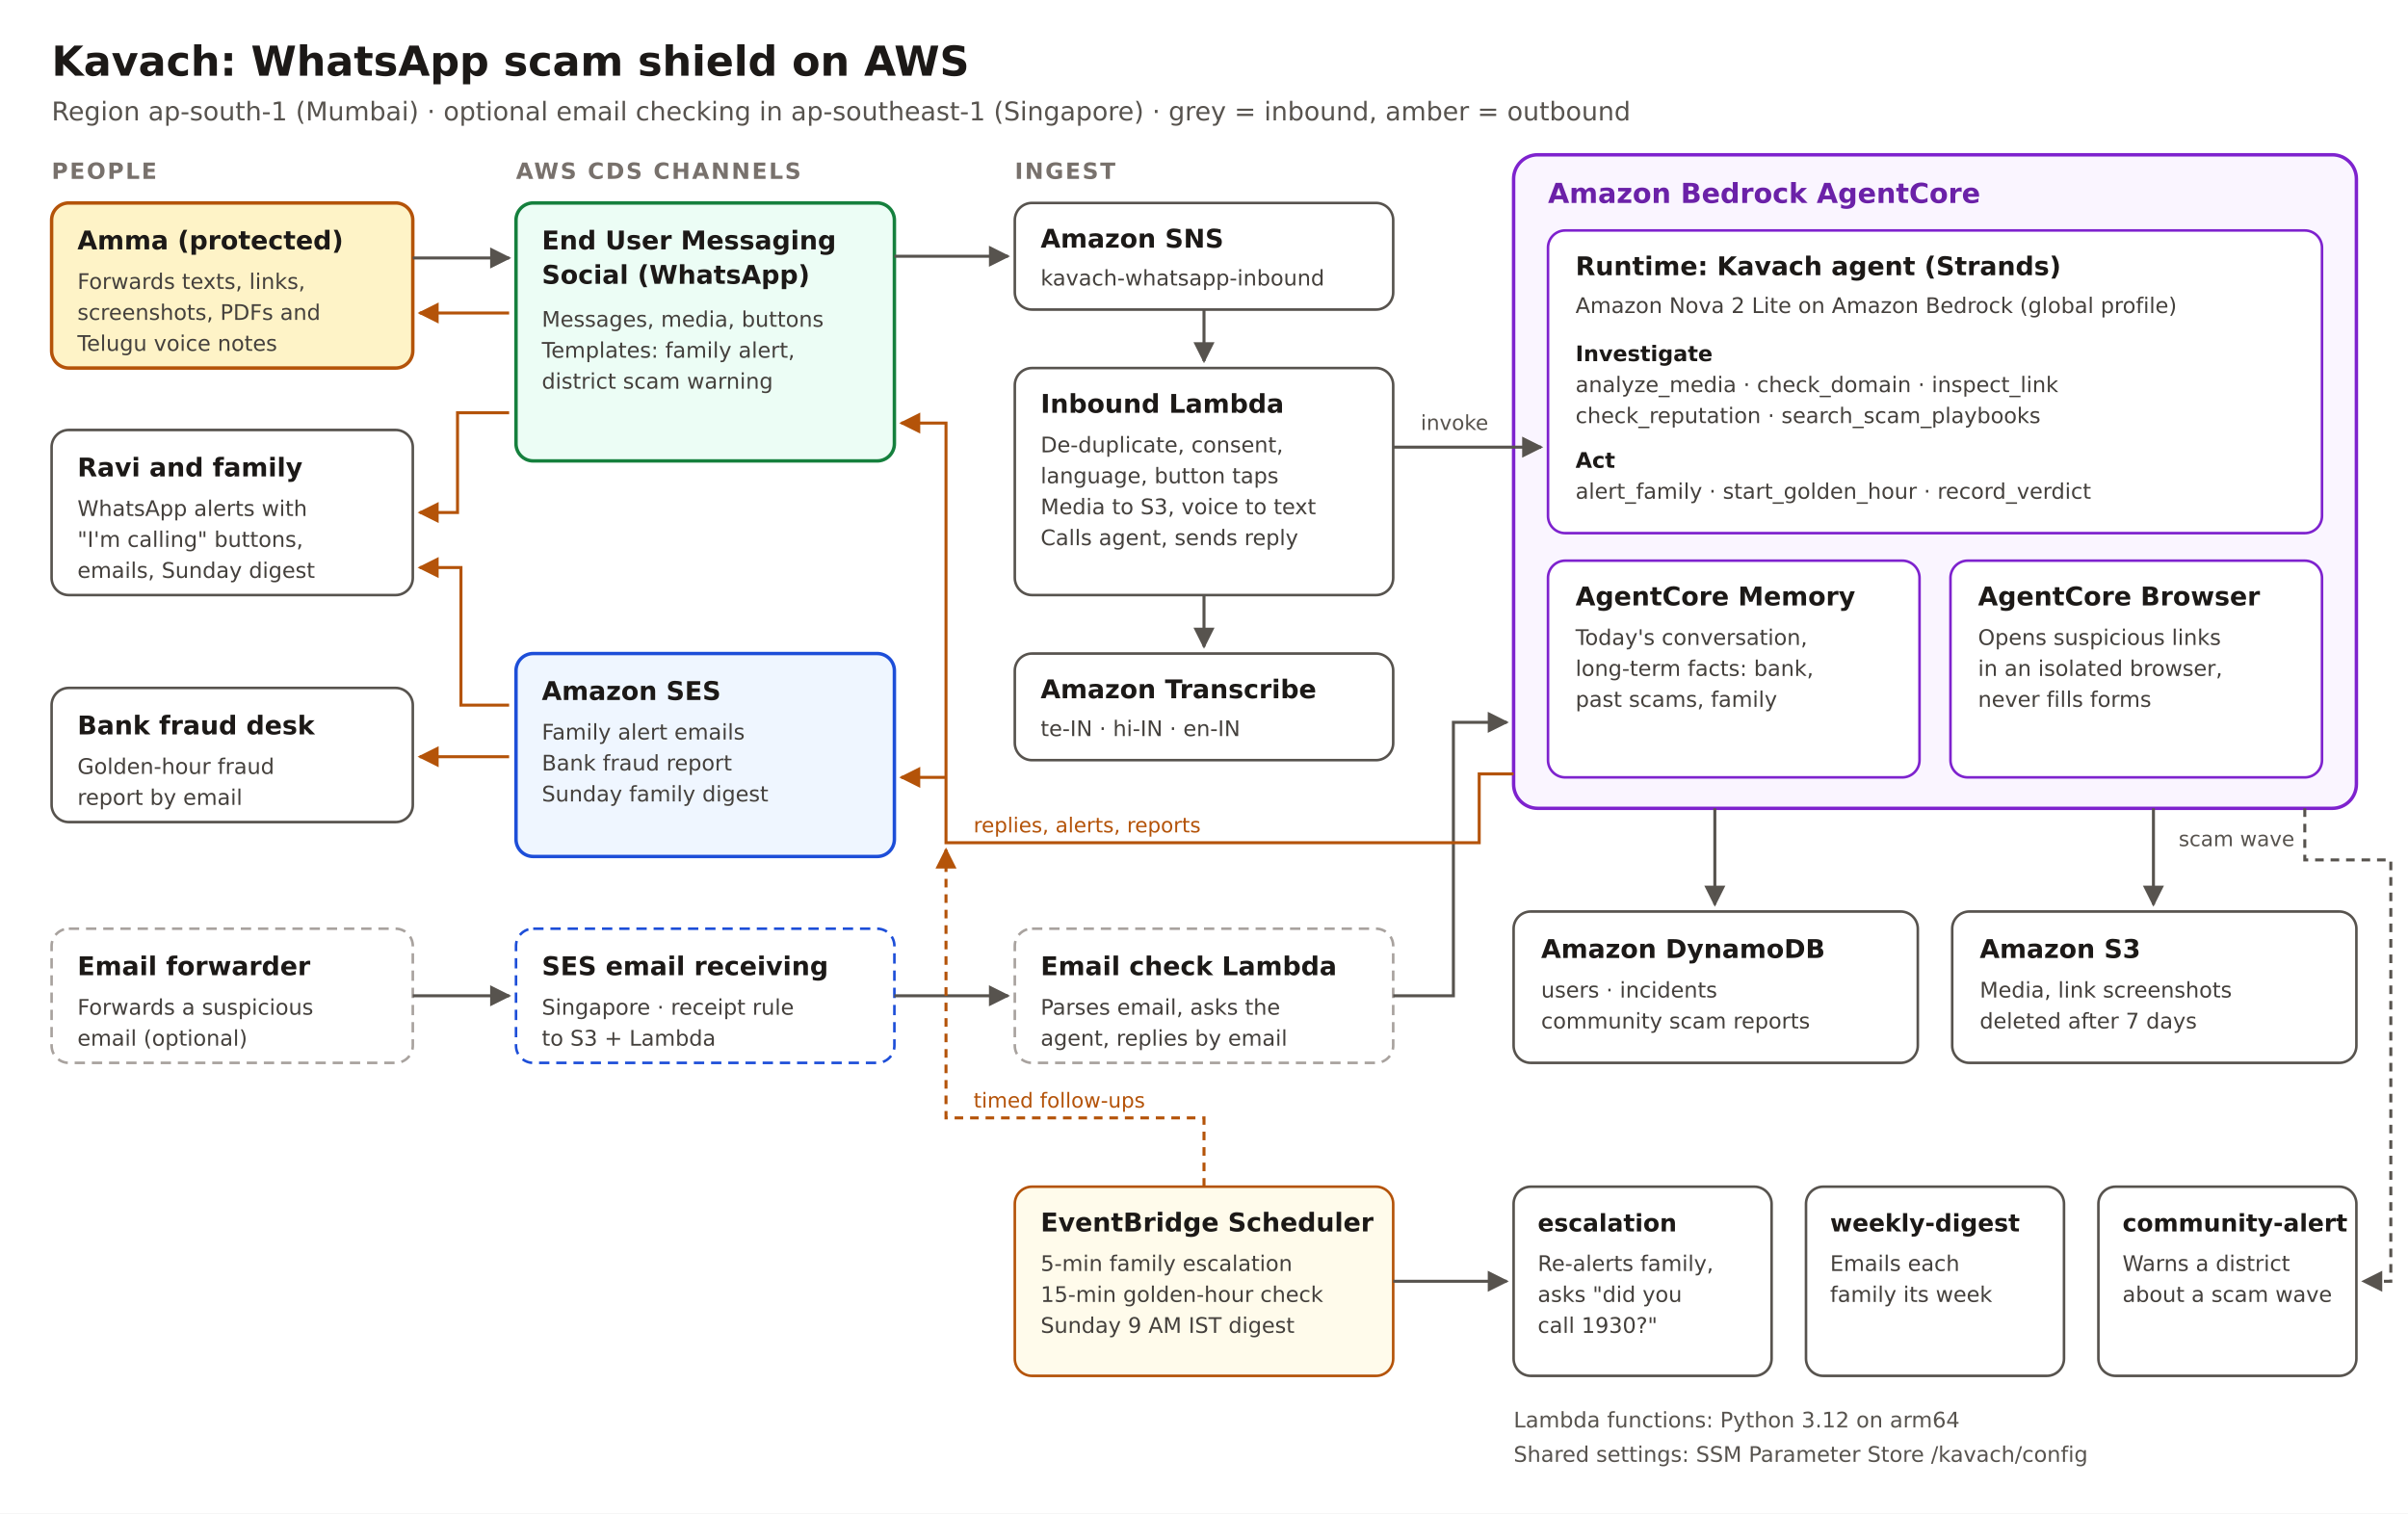
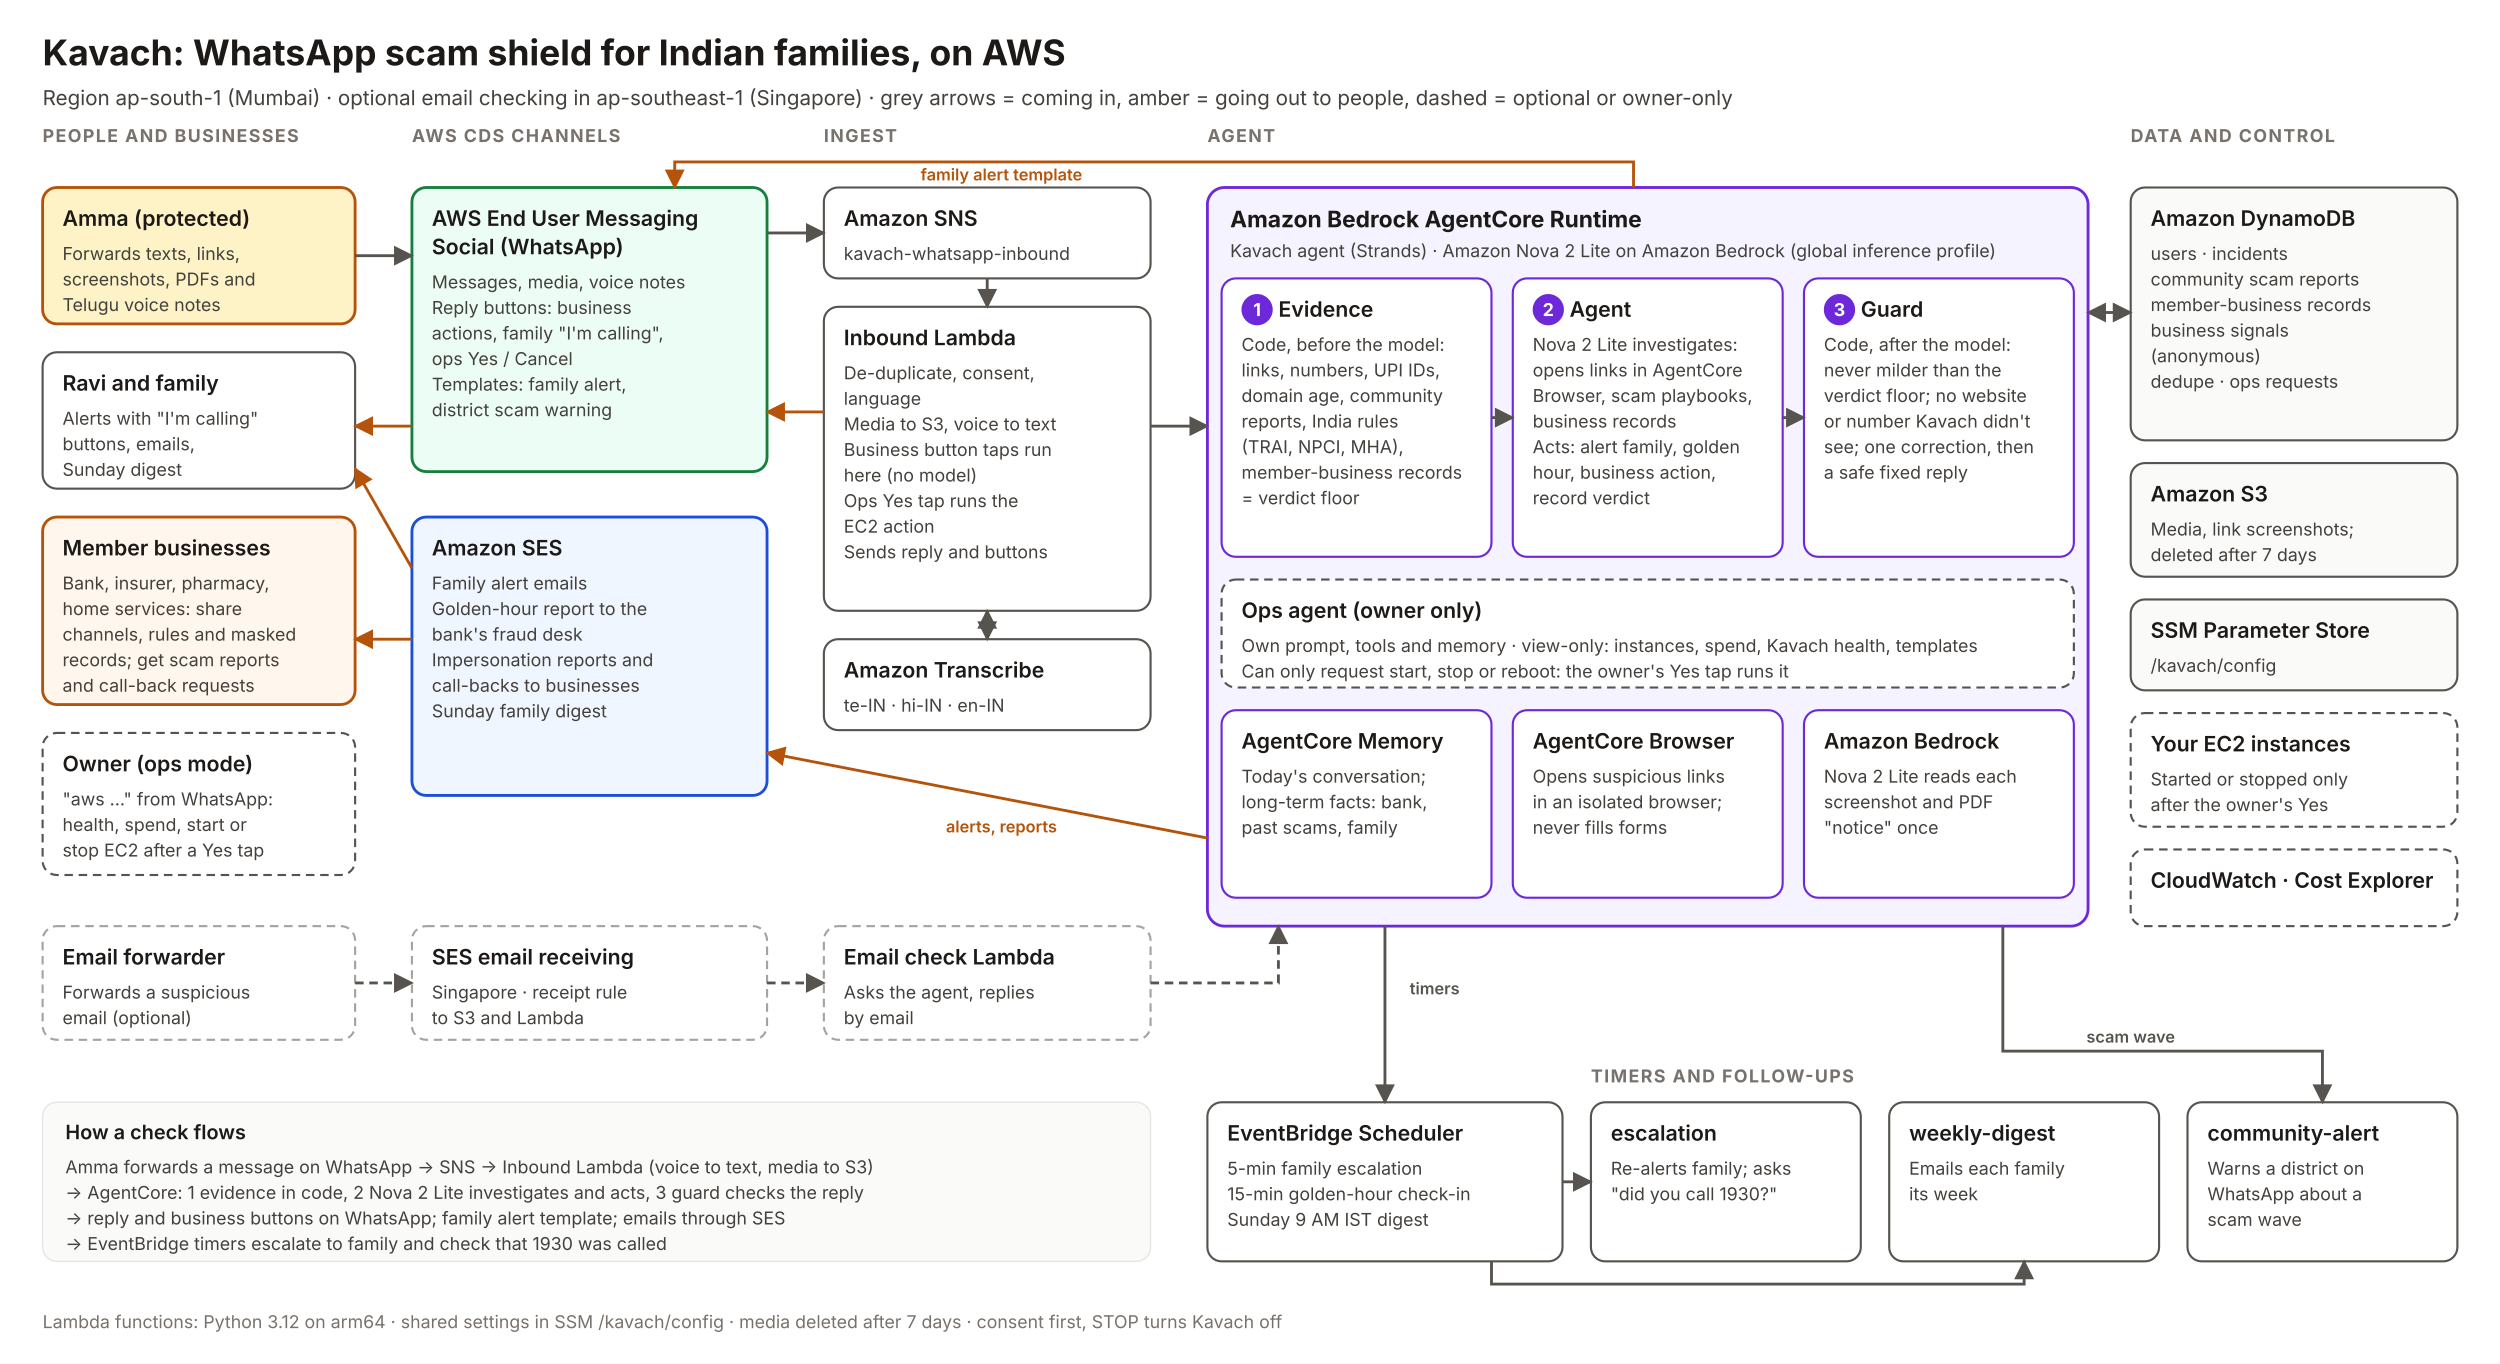
- <svg xmlns="http://www.w3.org/2000/svg" viewBox="0 0 1400 880" width="1400" height="880" font-family="DejaVu Sans, Arial, Helvetica, sans-serif">
+ <svg xmlns="http://www.w3.org/2000/svg" viewBox="0 0 1760 960" width="1760" height="960" font-family="Inter, 'Segoe UI', 'DejaVu Sans', Arial, Helvetica, sans-serif">
  <defs>
    <marker id="arrow" viewBox="0 0 10 10" refX="9" refY="5" markerWidth="7" markerHeight="7" orient="auto-start-reverse">
      <path d="M0 0L10 5L0 10z" fill="#57534e" />
    </marker>
    <marker id="arrow-out" viewBox="0 0 10 10" refX="9" refY="5" markerWidth="7" markerHeight="7" orient="auto-start-reverse">
      <path d="M0 0L10 5L0 10z" fill="#b45309" />
    </marker>
  </defs>
-   <rect width="1400" height="880" fill="#ffffff" />
-   <text x="30" y="44" font-size="24" font-weight="700" fill="#1c1917">Kavach: WhatsApp scam shield on AWS</text>
-   <text x="30" y="70" font-size="15" fill="#57534e">Region ap-south-1 (Mumbai) · optional email checking in ap-southeast-1 (Singapore) · grey = inbound, amber = outbound</text>
-   <text x="30" y="104" font-size="13" font-weight="700" fill="#78716c" letter-spacing="1">PEOPLE</text>
-   <text x="300" y="104" font-size="13" font-weight="700" fill="#78716c" letter-spacing="1">AWS CDS CHANNELS</text>
-   <text x="590" y="104" font-size="13" font-weight="700" fill="#78716c" letter-spacing="1">INGEST</text>
-   <g>
-     <rect x="30" y="118" width="210" height="96" rx="10" fill="#fef3c7" stroke="#b45309" stroke-width="2" />
-     <text x="45" y="145" font-size="15" font-weight="700" fill="#1c1917">Amma (protected)</text>
-     <text x="45" y="168" font-size="12.5" fill="#44403c">Forwards texts, links,</text>
-     <text x="45" y="186" font-size="12.5" fill="#44403c">screenshots, PDFs and</text>
-     <text x="45" y="204" font-size="12.5" fill="#44403c">Telugu voice notes</text>
-   </g>
-   <g>
-     <rect x="30" y="250" width="210" height="96" rx="10" fill="#ffffff" stroke="#57534e" stroke-width="1.5" />
-     <text x="45" y="277" font-size="15" font-weight="700" fill="#1c1917">Ravi and family</text>
-     <text x="45" y="300" font-size="12.5" fill="#44403c">WhatsApp alerts with</text>
-     <text x="45" y="318" font-size="12.5" fill="#44403c">"I'm calling" buttons,</text>
-     <text x="45" y="336" font-size="12.5" fill="#44403c">emails, Sunday digest</text>
-   </g>
-   <g>
-     <rect x="30" y="400" width="210" height="78" rx="10" fill="#ffffff" stroke="#57534e" stroke-width="1.5" />
-     <text x="45" y="427" font-size="15" font-weight="700" fill="#1c1917">Bank fraud desk</text>
-     <text x="45" y="450" font-size="12.5" fill="#44403c">Golden-hour fraud</text>
-     <text x="45" y="468" font-size="12.5" fill="#44403c">report by email</text>
-   </g>
-   <g>
-     <rect x="30" y="540" width="210" height="78" rx="10" fill="#ffffff" stroke="#a8a29e" stroke-width="1.5" stroke-dasharray="6 4" />
-     <text x="45" y="567" font-size="15" font-weight="700" fill="#1c1917">Email forwarder</text>
-     <text x="45" y="590" font-size="12.5" fill="#44403c">Forwards a suspicious</text>
-     <text x="45" y="608" font-size="12.5" fill="#44403c">email (optional)</text>
-   </g>
-   <g>
-     <rect x="300" y="118" width="220" height="150" rx="10" fill="#ecfdf5" stroke="#15803d" stroke-width="2" />
-     <text x="315" y="145" font-size="15" font-weight="700" fill="#1c1917">End User Messaging</text>
-     <text x="315" y="165" font-size="15" font-weight="700" fill="#1c1917">Social (WhatsApp)</text>
-     <text x="315" y="190" font-size="12.5" fill="#44403c">Messages, media, buttons</text>
-     <text x="315" y="208" font-size="12.5" fill="#44403c">Templates: family alert,</text>
-     <text x="315" y="226" font-size="12.5" fill="#44403c">district scam warning</text>
-   </g>
-   <g>
-     <rect x="300" y="380" width="220" height="118" rx="10" fill="#eff6ff" stroke="#1d4ed8" stroke-width="2" />
-     <text x="315" y="407" font-size="15" font-weight="700" fill="#1c1917">Amazon SES</text>
-     <text x="315" y="430" font-size="12.5" fill="#44403c">Family alert emails</text>
-     <text x="315" y="448" font-size="12.5" fill="#44403c">Bank fraud report</text>
-     <text x="315" y="466" font-size="12.5" fill="#44403c">Sunday family digest</text>
-   </g>
-   <g>
-     <rect x="300" y="540" width="220" height="78" rx="10" fill="#ffffff" stroke="#1d4ed8" stroke-width="1.5" stroke-dasharray="6 4" />
-     <text x="315" y="567" font-size="15" font-weight="700" fill="#1c1917">SES email receiving</text>
-     <text x="315" y="590" font-size="12.5" fill="#44403c">Singapore · receipt rule</text>
-     <text x="315" y="608" font-size="12.5" fill="#44403c">to S3 + Lambda</text>
-   </g>
-   <g>
-     <rect x="590" y="118" width="220" height="62" rx="10" fill="#ffffff" stroke="#57534e" stroke-width="1.5" />
-     <text x="605" y="144" font-size="15" font-weight="700" fill="#1c1917">Amazon SNS</text>
-     <text x="605" y="166" font-size="12.5" fill="#44403c">kavach-whatsapp-inbound</text>
-   </g>
-   <g>
-     <rect x="590" y="214" width="220" height="132" rx="10" fill="#ffffff" stroke="#57534e" stroke-width="1.5" />
-     <text x="605" y="240" font-size="15" font-weight="700" fill="#1c1917">Inbound Lambda</text>
-     <text x="605" y="263" font-size="12.5" fill="#44403c">De-duplicate, consent,</text>
-     <text x="605" y="281" font-size="12.5" fill="#44403c">language, button taps</text>
-     <text x="605" y="299" font-size="12.5" fill="#44403c">Media to S3, voice to text</text>
-     <text x="605" y="317" font-size="12.5" fill="#44403c">Calls agent, sends reply</text>
-   </g>
-   <g>
-     <rect x="590" y="380" width="220" height="62" rx="10" fill="#ffffff" stroke="#57534e" stroke-width="1.5" />
-     <text x="605" y="406" font-size="15" font-weight="700" fill="#1c1917">Amazon Transcribe</text>
-     <text x="605" y="428" font-size="12.5" fill="#44403c">te-IN · hi-IN · en-IN</text>
-   </g>
-   <g>
-     <rect x="590" y="540" width="220" height="78" rx="10" fill="#ffffff" stroke="#a8a29e" stroke-width="1.5" stroke-dasharray="6 4" />
-     <text x="605" y="567" font-size="15" font-weight="700" fill="#1c1917">Email check Lambda</text>
-     <text x="605" y="590" font-size="12.5" fill="#44403c">Parses email, asks the</text>
-     <text x="605" y="608" font-size="12.5" fill="#44403c">agent, replies by email</text>
-   </g>
-   <g>
-     <rect x="880" y="90" width="490" height="380" rx="14" fill="#faf5ff" stroke="#7e22ce" stroke-width="2" />
-     <text x="900" y="118" font-size="16" font-weight="700" fill="#6b21a8">Amazon Bedrock AgentCore</text>
-     <rect x="900" y="134" width="450" height="176" rx="10" fill="#ffffff" stroke="#7e22ce" stroke-width="1.5" />
-     <text x="916" y="160" font-size="15" font-weight="700" fill="#1c1917">Runtime: Kavach agent (Strands)</text>
-     <text x="916" y="182" font-size="12.5" fill="#44403c">Amazon Nova 2 Lite on Amazon Bedrock (global profile)</text>
-     <text x="916" y="210" font-size="12.5" font-weight="700" fill="#1c1917">Investigate</text>
-     <text x="916" y="228" font-size="12.5" fill="#44403c">analyze_media · check_domain · inspect_link</text>
-     <text x="916" y="246" font-size="12.5" fill="#44403c">check_reputation · search_scam_playbooks</text>
-     <text x="916" y="272" font-size="12.5" font-weight="700" fill="#1c1917">Act</text>
-     <text x="916" y="290" font-size="12.5" fill="#44403c">alert_family · start_golden_hour · record_verdict</text>
-     <rect x="900" y="326" width="216" height="126" rx="10" fill="#ffffff" stroke="#7e22ce" stroke-width="1.5" />
-     <text x="916" y="352" font-size="15" font-weight="700" fill="#1c1917">AgentCore Memory</text>
-     <text x="916" y="375" font-size="12.5" fill="#44403c">Today's conversation,</text>
-     <text x="916" y="393" font-size="12.5" fill="#44403c">long-term facts: bank,</text>
-     <text x="916" y="411" font-size="12.5" fill="#44403c">past scams, family</text>
-     <rect x="1134" y="326" width="216" height="126" rx="10" fill="#ffffff" stroke="#7e22ce" stroke-width="1.5" />
-     <text x="1150" y="352" font-size="15" font-weight="700" fill="#1c1917">AgentCore Browser</text>
-     <text x="1150" y="375" font-size="12.5" fill="#44403c">Opens suspicious links</text>
-     <text x="1150" y="393" font-size="12.5" fill="#44403c">in an isolated browser,</text>
-     <text x="1150" y="411" font-size="12.5" fill="#44403c">never fills forms</text>
-   </g>
-   <g>
-     <rect x="880" y="530" width="235" height="88" rx="10" fill="#ffffff" stroke="#57534e" stroke-width="1.5" />
-     <text x="896" y="557" font-size="15" font-weight="700" fill="#1c1917">Amazon DynamoDB</text>
-     <text x="896" y="580" font-size="12.5" fill="#44403c">users · incidents</text>
-     <text x="896" y="598" font-size="12.5" fill="#44403c">community scam reports</text>
-   </g>
-   <g>
-     <rect x="1135" y="530" width="235" height="88" rx="10" fill="#ffffff" stroke="#57534e" stroke-width="1.5" />
-     <text x="1151" y="557" font-size="15" font-weight="700" fill="#1c1917">Amazon S3</text>
-     <text x="1151" y="580" font-size="12.5" fill="#44403c">Media, link screenshots</text>
-     <text x="1151" y="598" font-size="12.5" fill="#44403c">deleted after 7 days</text>
-   </g>
-   <g>
-     <rect x="590" y="690" width="220" height="110" rx="10" fill="#fffbeb" stroke="#b45309" stroke-width="1.5" />
-     <text x="605" y="716" font-size="15" font-weight="700" fill="#1c1917">EventBridge Scheduler</text>
-     <text x="605" y="739" font-size="12.5" fill="#44403c">5-min family escalation</text>
-     <text x="605" y="757" font-size="12.5" fill="#44403c">15-min golden-hour check</text>
-     <text x="605" y="775" font-size="12.5" fill="#44403c">Sunday 9 AM IST digest</text>
-   </g>
-   <g>
-     <rect x="880" y="690" width="150" height="110" rx="10" fill="#ffffff" stroke="#57534e" stroke-width="1.5" />
-     <text x="894" y="716" font-size="14" font-weight="700" fill="#1c1917">escalation</text>
-     <text x="894" y="739" font-size="12.5" fill="#44403c">Re-alerts family,</text>
-     <text x="894" y="757" font-size="12.5" fill="#44403c">asks "did you</text>
-     <text x="894" y="775" font-size="12.5" fill="#44403c">call 1930?"</text>
-   </g>
-   <g>
-     <rect x="1050" y="690" width="150" height="110" rx="10" fill="#ffffff" stroke="#57534e" stroke-width="1.5" />
-     <text x="1064" y="716" font-size="14" font-weight="700" fill="#1c1917">weekly-digest</text>
-     <text x="1064" y="739" font-size="12.5" fill="#44403c">Emails each</text>
-     <text x="1064" y="757" font-size="12.5" fill="#44403c">family its week</text>
-   </g>
-   <g>
-     <rect x="1220" y="690" width="150" height="110" rx="10" fill="#ffffff" stroke="#57534e" stroke-width="1.5" />
-     <text x="1234" y="716" font-size="14" font-weight="700" fill="#1c1917">community-alert</text>
-     <text x="1234" y="739" font-size="12.5" fill="#44403c">Warns a district</text>
-     <text x="1234" y="757" font-size="12.5" fill="#44403c">about a scam wave</text>
-   </g>
-   <text x="880" y="830" font-size="12.5" fill="#57534e">Lambda functions: Python 3.12 on arm64</text>
-   <text x="880" y="850" font-size="12.5" fill="#57534e">Shared settings: SSM Parameter Store /kavach/config</text>
-   <g fill="none" stroke="#57534e" stroke-width="1.75">
-     <path d="M240 150 H296" marker-end="url(#arrow)" />
-     <path d="M520 149 H586" marker-end="url(#arrow)" />
-     <path d="M700 180 V210" marker-end="url(#arrow)" />
-     <path d="M700 346 V376" marker-end="url(#arrow)" />
-     <path d="M810 260 H896" marker-end="url(#arrow)" />
-     <path d="M240 579 H296" marker-end="url(#arrow)" />
-     <path d="M520 579 H586" marker-end="url(#arrow)" />
-     <path d="M810 579 H845 V420 H876" marker-end="url(#arrow)" />
-     <path d="M997 470 V526" marker-end="url(#arrow)" />
-     <path d="M1252 470 V526" marker-end="url(#arrow)" />
-     <path d="M810 745 H876" marker-end="url(#arrow)" />
-     <path d="M1340 470 V500 H1390 V745 H1374" stroke-dasharray="5 4" marker-end="url(#arrow)" />
-   </g>
-   <text x="826" y="250" font-size="12" fill="#57534e">invoke</text>
-   <text x="1334" y="492" font-size="12" fill="#57534e" text-anchor="end">scam wave</text>
-   <g fill="none" stroke="#b45309" stroke-width="1.75">
-     <path d="M880 450 H860 V490 H550 V246 H524" marker-end="url(#arrow-out)" />
-     <path d="M550 452 H524" marker-end="url(#arrow-out)" />
-     <path d="M296 182 H270 V182 H244" marker-end="url(#arrow-out)" />
-     <path d="M296 240 H266 V298 H244" marker-end="url(#arrow-out)" />
-     <path d="M296 440 H244" marker-end="url(#arrow-out)" />
-     <path d="M296 410 H268 V330 H244" marker-end="url(#arrow-out)" />
-     <path d="M700 690 V650 H550 V494" marker-end="url(#arrow-out)" stroke-dasharray="5 4" />
-   </g>
-   <text x="566" y="484" font-size="12" fill="#b45309">replies, alerts, reports</text>
-   <text x="566" y="644" font-size="12" fill="#b45309">timed follow-ups</text>
+   <rect width="1760" height="960" fill="#ffffff" />
+   <text x="30" y="46" font-size="25" font-weight="700" fill="#1c1917" text-anchor="start">Kavach: WhatsApp scam shield for Indian families, on AWS</text>
+   <text x="30" y="74" font-size="14.5" font-weight="400" fill="#44403c" text-anchor="start">Region ap-south-1 (Mumbai) · optional email checking in ap-southeast-1 (Singapore) · grey arrows = coming in, amber = going out to people, dashed = optional or owner-only</text>
+   <text x="30" y="100" font-size="12.5" font-weight="700" fill="#78716c" text-anchor="start" letter-spacing="1">PEOPLE AND BUSINESSES</text>
+   <text x="290" y="100" font-size="12.5" font-weight="700" fill="#78716c" text-anchor="start" letter-spacing="1">AWS CDS CHANNELS</text>
+   <text x="580" y="100" font-size="12.5" font-weight="700" fill="#78716c" text-anchor="start" letter-spacing="1">INGEST</text>
+   <text x="850" y="100" font-size="12.5" font-weight="700" fill="#78716c" text-anchor="start" letter-spacing="1">AGENT</text>
+   <text x="1500" y="100" font-size="12.5" font-weight="700" fill="#78716c" text-anchor="start" letter-spacing="1">DATA AND CONTROL</text>
+   <rect x="30" y="132" width="220" height="96" rx="10" fill="#fef3c7" stroke="#b45309" stroke-width="2" />
+   <text x="44" y="159" font-size="15" font-weight="600" fill="#1c1917" text-anchor="start">Amma (protected)</text>
+   <text x="44" y="183" font-size="12.5" font-weight="400" fill="#44403c" text-anchor="start">Forwards texts, links,</text>
+   <text x="44" y="201.0" font-size="12.5" font-weight="400" fill="#44403c" text-anchor="start">screenshots, PDFs and</text>
+   <text x="44" y="219.0" font-size="12.5" font-weight="400" fill="#44403c" text-anchor="start">Telugu voice notes</text>
+   <rect x="30" y="248" width="220" height="96" rx="10" fill="#ffffff" stroke="#57534e" stroke-width="1.5" />
+   <text x="44" y="275" font-size="15" font-weight="600" fill="#1c1917" text-anchor="start">Ravi and family</text>
+   <text x="44" y="299" font-size="12.5" font-weight="400" fill="#44403c" text-anchor="start">Alerts with "I'm calling"</text>
+   <text x="44" y="317.0" font-size="12.5" font-weight="400" fill="#44403c" text-anchor="start">buttons, emails,</text>
+   <text x="44" y="335.0" font-size="12.5" font-weight="400" fill="#44403c" text-anchor="start">Sunday digest</text>
+   <rect x="30" y="364" width="220" height="132" rx="10" fill="#fff7ed" stroke="#b45309" stroke-width="2" />
+   <text x="44" y="391" font-size="15" font-weight="600" fill="#1c1917" text-anchor="start">Member businesses</text>
+   <text x="44" y="415" font-size="12.5" font-weight="400" fill="#44403c" text-anchor="start">Bank, insurer, pharmacy,</text>
+   <text x="44" y="433.0" font-size="12.5" font-weight="400" fill="#44403c" text-anchor="start">home services: share</text>
+   <text x="44" y="451.0" font-size="12.5" font-weight="400" fill="#44403c" text-anchor="start">channels, rules and masked</text>
+   <text x="44" y="469.0" font-size="12.5" font-weight="400" fill="#44403c" text-anchor="start">records; get scam reports</text>
+   <text x="44" y="487.0" font-size="12.5" font-weight="400" fill="#44403c" text-anchor="start">and call-back requests</text>
+   <rect x="30" y="516" width="220" height="100" rx="10" fill="#ffffff" stroke="#57534e" stroke-width="1.5" stroke-dasharray="6 4" />
+   <text x="44" y="543" font-size="15" font-weight="600" fill="#1c1917" text-anchor="start">Owner (ops mode)</text>
+   <text x="44" y="567" font-size="12.5" font-weight="400" fill="#44403c" text-anchor="start">"aws ..." from WhatsApp:</text>
+   <text x="44" y="585.0" font-size="12.5" font-weight="400" fill="#44403c" text-anchor="start">health, spend, start or</text>
+   <text x="44" y="603.0" font-size="12.5" font-weight="400" fill="#44403c" text-anchor="start">stop EC2 after a Yes tap</text>
+   <rect x="30" y="652" width="220" height="80" rx="10" fill="#ffffff" stroke="#a8a29e" stroke-width="1.5" stroke-dasharray="6 4" />
+   <text x="44" y="679" font-size="15" font-weight="600" fill="#1c1917" text-anchor="start">Email forwarder</text>
+   <text x="44" y="703" font-size="12.5" font-weight="400" fill="#44403c" text-anchor="start">Forwards a suspicious</text>
+   <text x="44" y="721.0" font-size="12.5" font-weight="400" fill="#44403c" text-anchor="start">email (optional)</text>
+   <rect x="290" y="132" width="250" height="200" rx="10" fill="#ecfdf5" stroke="#15803d" stroke-width="2" />
+   <text x="304" y="159" font-size="15" font-weight="600" fill="#1c1917" text-anchor="start">AWS End User Messaging</text>
+   <text x="304" y="179" font-size="15" font-weight="600" fill="#1c1917" text-anchor="start">Social (WhatsApp)</text>
+   <text x="304" y="203" font-size="12.5" font-weight="400" fill="#44403c" text-anchor="start">Messages, media, voice notes</text>
+   <text x="304" y="221.0" font-size="12.5" font-weight="400" fill="#44403c" text-anchor="start">Reply buttons: business</text>
+   <text x="304" y="239.0" font-size="12.5" font-weight="400" fill="#44403c" text-anchor="start">actions, family "I'm calling",</text>
+   <text x="304" y="257.0" font-size="12.5" font-weight="400" fill="#44403c" text-anchor="start">ops Yes / Cancel</text>
+   <text x="304" y="275.0" font-size="12.5" font-weight="400" fill="#44403c" text-anchor="start">Templates: family alert,</text>
+   <text x="304" y="293.0" font-size="12.5" font-weight="400" fill="#44403c" text-anchor="start">district scam warning</text>
+   <rect x="290" y="364" width="250" height="196" rx="10" fill="#eff6ff" stroke="#1d4ed8" stroke-width="2" />
+   <text x="304" y="391" font-size="15" font-weight="600" fill="#1c1917" text-anchor="start">Amazon SES</text>
+   <text x="304" y="415" font-size="12.5" font-weight="400" fill="#44403c" text-anchor="start">Family alert emails</text>
+   <text x="304" y="433.0" font-size="12.5" font-weight="400" fill="#44403c" text-anchor="start">Golden-hour report to the</text>
+   <text x="304" y="451.0" font-size="12.5" font-weight="400" fill="#44403c" text-anchor="start">bank's fraud desk</text>
+   <text x="304" y="469.0" font-size="12.5" font-weight="400" fill="#44403c" text-anchor="start">Impersonation reports and</text>
+   <text x="304" y="487.0" font-size="12.5" font-weight="400" fill="#44403c" text-anchor="start">call-backs to businesses</text>
+   <text x="304" y="505.0" font-size="12.5" font-weight="400" fill="#44403c" text-anchor="start">Sunday family digest</text>
+   <rect x="290" y="652" width="250" height="80" rx="10" fill="#ffffff" stroke="#a8a29e" stroke-width="1.5" stroke-dasharray="6 4" />
+   <text x="304" y="679" font-size="15" font-weight="600" fill="#1c1917" text-anchor="start">SES email receiving</text>
+   <text x="304" y="703" font-size="12.5" font-weight="400" fill="#44403c" text-anchor="start">Singapore · receipt rule</text>
+   <text x="304" y="721.0" font-size="12.5" font-weight="400" fill="#44403c" text-anchor="start">to S3 and Lambda</text>
+   <rect x="580" y="132" width="230" height="64" rx="10" fill="#ffffff" stroke="#57534e" stroke-width="1.5" />
+   <text x="594" y="159" font-size="15" font-weight="600" fill="#1c1917" text-anchor="start">Amazon SNS</text>
+   <text x="594" y="183" font-size="12.5" font-weight="400" fill="#44403c" text-anchor="start">kavach-whatsapp-inbound</text>
+   <rect x="580" y="216" width="230" height="214" rx="10" fill="#ffffff" stroke="#57534e" stroke-width="1.5" />
+   <text x="594" y="243" font-size="15" font-weight="600" fill="#1c1917" text-anchor="start">Inbound Lambda</text>
+   <text x="594" y="267" font-size="12.5" font-weight="400" fill="#44403c" text-anchor="start">De-duplicate, consent,</text>
+   <text x="594" y="285.0" font-size="12.5" font-weight="400" fill="#44403c" text-anchor="start">language</text>
+   <text x="594" y="303.0" font-size="12.5" font-weight="400" fill="#44403c" text-anchor="start">Media to S3, voice to text</text>
+   <text x="594" y="321.0" font-size="12.5" font-weight="400" fill="#44403c" text-anchor="start">Business button taps run</text>
+   <text x="594" y="339.0" font-size="12.5" font-weight="400" fill="#44403c" text-anchor="start">here (no model)</text>
+   <text x="594" y="357.0" font-size="12.5" font-weight="400" fill="#44403c" text-anchor="start">Ops Yes tap runs the</text>
+   <text x="594" y="375.0" font-size="12.5" font-weight="400" fill="#44403c" text-anchor="start">EC2 action</text>
+   <text x="594" y="393.0" font-size="12.5" font-weight="400" fill="#44403c" text-anchor="start">Sends reply and buttons</text>
+   <rect x="580" y="450" width="230" height="64" rx="10" fill="#ffffff" stroke="#57534e" stroke-width="1.5" />
+   <text x="594" y="477" font-size="15" font-weight="600" fill="#1c1917" text-anchor="start">Amazon Transcribe</text>
+   <text x="594" y="501" font-size="12.5" font-weight="400" fill="#44403c" text-anchor="start">te-IN · hi-IN · en-IN</text>
+   <rect x="580" y="652" width="230" height="80" rx="10" fill="#ffffff" stroke="#a8a29e" stroke-width="1.5" stroke-dasharray="6 4" />
+   <text x="594" y="679" font-size="15" font-weight="600" fill="#1c1917" text-anchor="start">Email check Lambda</text>
+   <text x="594" y="703" font-size="12.5" font-weight="400" fill="#44403c" text-anchor="start">Asks the agent, replies</text>
+   <text x="594" y="721.0" font-size="12.5" font-weight="400" fill="#44403c" text-anchor="start">by email</text>
+   <rect x="850" y="132" width="620" height="520" rx="12" fill="#f5f3ff" stroke="#6d28d9" stroke-width="2" />
+   <text x="866" y="160" font-size="16" font-weight="700" fill="#1c1917" text-anchor="start">Amazon Bedrock AgentCore Runtime</text>
+   <text x="866" y="181" font-size="12.5" font-weight="400" fill="#44403c" text-anchor="start">Kavach agent (Strands) · Amazon Nova 2 Lite on Amazon Bedrock (global inference profile)</text>
+   <rect x="860" y="196" width="190" height="196" rx="10" fill="#ffffff" stroke="#6d28d9" stroke-width="1.5" />
+   <circle cx="885" cy="218" r="11" fill="#6d28d9" />
+   <text x="885" y="222.5" font-size="12.5" font-weight="700" fill="#ffffff" text-anchor="middle">1</text>
+   <text x="900" y="223" font-size="15" font-weight="600" fill="#1c1917" text-anchor="start">Evidence</text>
+   <text x="874" y="247" font-size="12.5" font-weight="400" fill="#44403c" text-anchor="start">Code, before the model:</text>
+   <text x="874" y="265.0" font-size="12.5" font-weight="400" fill="#44403c" text-anchor="start">links, numbers, UPI IDs,</text>
+   <text x="874" y="283.0" font-size="12.5" font-weight="400" fill="#44403c" text-anchor="start">domain age, community</text>
+   <text x="874" y="301.0" font-size="12.5" font-weight="400" fill="#44403c" text-anchor="start">reports, India rules</text>
+   <text x="874" y="319.0" font-size="12.5" font-weight="400" fill="#44403c" text-anchor="start">(TRAI, NPCI, MHA),</text>
+   <text x="874" y="337.0" font-size="12.5" font-weight="400" fill="#44403c" text-anchor="start">member-business records</text>
+   <text x="874" y="355.0" font-size="12.5" font-weight="400" fill="#44403c" text-anchor="start">= verdict floor</text>
+   <rect x="1065" y="196" width="190" height="196" rx="10" fill="#ffffff" stroke="#6d28d9" stroke-width="1.5" />
+   <circle cx="1090" cy="218" r="11" fill="#6d28d9" />
+   <text x="1090" y="222.5" font-size="12.5" font-weight="700" fill="#ffffff" text-anchor="middle">2</text>
+   <text x="1105" y="223" font-size="15" font-weight="600" fill="#1c1917" text-anchor="start">Agent</text>
+   <text x="1079" y="247" font-size="12.5" font-weight="400" fill="#44403c" text-anchor="start">Nova 2 Lite investigates:</text>
+   <text x="1079" y="265.0" font-size="12.5" font-weight="400" fill="#44403c" text-anchor="start">opens links in AgentCore</text>
+   <text x="1079" y="283.0" font-size="12.5" font-weight="400" fill="#44403c" text-anchor="start">Browser, scam playbooks,</text>
+   <text x="1079" y="301.0" font-size="12.5" font-weight="400" fill="#44403c" text-anchor="start">business records</text>
+   <text x="1079" y="319.0" font-size="12.5" font-weight="400" fill="#44403c" text-anchor="start">Acts: alert family, golden</text>
+   <text x="1079" y="337.0" font-size="12.5" font-weight="400" fill="#44403c" text-anchor="start">hour, business action,</text>
+   <text x="1079" y="355.0" font-size="12.5" font-weight="400" fill="#44403c" text-anchor="start">record verdict</text>
+   <rect x="1270" y="196" width="190" height="196" rx="10" fill="#ffffff" stroke="#6d28d9" stroke-width="1.5" />
+   <circle cx="1295" cy="218" r="11" fill="#6d28d9" />
+   <text x="1295" y="222.5" font-size="12.5" font-weight="700" fill="#ffffff" text-anchor="middle">3</text>
+   <text x="1310" y="223" font-size="15" font-weight="600" fill="#1c1917" text-anchor="start">Guard</text>
+   <text x="1284" y="247" font-size="12.5" font-weight="400" fill="#44403c" text-anchor="start">Code, after the model:</text>
+   <text x="1284" y="265.0" font-size="12.5" font-weight="400" fill="#44403c" text-anchor="start">never milder than the</text>
+   <text x="1284" y="283.0" font-size="12.5" font-weight="400" fill="#44403c" text-anchor="start">verdict floor; no website</text>
+   <text x="1284" y="301.0" font-size="12.5" font-weight="400" fill="#44403c" text-anchor="start">or number Kavach didn't</text>
+   <text x="1284" y="319.0" font-size="12.5" font-weight="400" fill="#44403c" text-anchor="start">see; one correction, then</text>
+   <text x="1284" y="337.0" font-size="12.5" font-weight="400" fill="#44403c" text-anchor="start">a safe fixed reply</text>
+   <path d="M1050 294 L1065 294" fill="none" stroke="#57534e" stroke-width="2" marker-end="url(#arrow)" />
+   <path d="M1255 294 L1270 294" fill="none" stroke="#57534e" stroke-width="2" marker-end="url(#arrow)" />
+   <rect x="860" y="408" width="600" height="76" rx="10" fill="#ffffff" stroke="#57534e" stroke-width="1.5" stroke-dasharray="6 4" />
+   <text x="874" y="435" font-size="15" font-weight="600" fill="#1c1917" text-anchor="start">Ops agent (owner only)</text>
+   <text x="874" y="459" font-size="12.5" font-weight="400" fill="#44403c" text-anchor="start">Own prompt, tools and memory · view-only: instances, spend, Kavach health, templates</text>
+   <text x="874" y="477.0" font-size="12.5" font-weight="400" fill="#44403c" text-anchor="start">Can only request start, stop or reboot: the owner's Yes tap runs it</text>
+   <rect x="860" y="500" width="190" height="132" rx="10" fill="#ffffff" stroke="#6d28d9" stroke-width="1.5" />
+   <text x="874" y="527" font-size="15" font-weight="600" fill="#1c1917" text-anchor="start">AgentCore Memory</text>
+   <text x="874" y="551" font-size="12.5" font-weight="400" fill="#44403c" text-anchor="start">Today's conversation;</text>
+   <text x="874" y="569.0" font-size="12.5" font-weight="400" fill="#44403c" text-anchor="start">long-term facts: bank,</text>
+   <text x="874" y="587.0" font-size="12.5" font-weight="400" fill="#44403c" text-anchor="start">past scams, family</text>
+   <rect x="1065" y="500" width="190" height="132" rx="10" fill="#ffffff" stroke="#6d28d9" stroke-width="1.5" />
+   <text x="1079" y="527" font-size="15" font-weight="600" fill="#1c1917" text-anchor="start">AgentCore Browser</text>
+   <text x="1079" y="551" font-size="12.5" font-weight="400" fill="#44403c" text-anchor="start">Opens suspicious links</text>
+   <text x="1079" y="569.0" font-size="12.5" font-weight="400" fill="#44403c" text-anchor="start">in an isolated browser;</text>
+   <text x="1079" y="587.0" font-size="12.5" font-weight="400" fill="#44403c" text-anchor="start">never fills forms</text>
+   <rect x="1270" y="500" width="190" height="132" rx="10" fill="#ffffff" stroke="#6d28d9" stroke-width="1.5" />
+   <text x="1284" y="527" font-size="15" font-weight="600" fill="#1c1917" text-anchor="start">Amazon Bedrock</text>
+   <text x="1284" y="551" font-size="12.5" font-weight="400" fill="#44403c" text-anchor="start">Nova 2 Lite reads each</text>
+   <text x="1284" y="569.0" font-size="12.5" font-weight="400" fill="#44403c" text-anchor="start">screenshot and PDF</text>
+   <text x="1284" y="587.0" font-size="12.5" font-weight="400" fill="#44403c" text-anchor="start">"notice" once</text>
+   <rect x="1500" y="132" width="230" height="178" rx="10" fill="#fafaf9" stroke="#57534e" stroke-width="1.5" />
+   <text x="1514" y="159" font-size="15" font-weight="600" fill="#1c1917" text-anchor="start">Amazon DynamoDB</text>
+   <text x="1514" y="183" font-size="12.5" font-weight="400" fill="#44403c" text-anchor="start">users · incidents</text>
+   <text x="1514" y="201.0" font-size="12.5" font-weight="400" fill="#44403c" text-anchor="start">community scam reports</text>
+   <text x="1514" y="219.0" font-size="12.5" font-weight="400" fill="#44403c" text-anchor="start">member-business records</text>
+   <text x="1514" y="237.0" font-size="12.5" font-weight="400" fill="#44403c" text-anchor="start">business signals</text>
+   <text x="1514" y="255.0" font-size="12.5" font-weight="400" fill="#44403c" text-anchor="start">(anonymous)</text>
+   <text x="1514" y="273.0" font-size="12.5" font-weight="400" fill="#44403c" text-anchor="start">dedupe · ops requests</text>
+   <rect x="1500" y="326" width="230" height="80" rx="10" fill="#fafaf9" stroke="#57534e" stroke-width="1.5" />
+   <text x="1514" y="353" font-size="15" font-weight="600" fill="#1c1917" text-anchor="start">Amazon S3</text>
+   <text x="1514" y="377" font-size="12.5" font-weight="400" fill="#44403c" text-anchor="start">Media, link screenshots;</text>
+   <text x="1514" y="395.0" font-size="12.5" font-weight="400" fill="#44403c" text-anchor="start">deleted after 7 days</text>
+   <rect x="1500" y="422" width="230" height="64" rx="10" fill="#fafaf9" stroke="#57534e" stroke-width="1.5" />
+   <text x="1514" y="449" font-size="15" font-weight="600" fill="#1c1917" text-anchor="start">SSM Parameter Store</text>
+   <text x="1514" y="473" font-size="12.5" font-weight="400" fill="#44403c" text-anchor="start">/kavach/config</text>
+   <rect x="1500" y="502" width="230" height="80" rx="10" fill="#ffffff" stroke="#57534e" stroke-width="1.5" stroke-dasharray="6 4" />
+   <text x="1514" y="529" font-size="15" font-weight="600" fill="#1c1917" text-anchor="start">Your EC2 instances</text>
+   <text x="1514" y="553" font-size="12.5" font-weight="400" fill="#44403c" text-anchor="start">Started or stopped only</text>
+   <text x="1514" y="571.0" font-size="12.5" font-weight="400" fill="#44403c" text-anchor="start">after the owner's Yes</text>
+   <rect x="1500" y="598" width="230" height="54" rx="10" fill="#ffffff" stroke="#57534e" stroke-width="1.5" stroke-dasharray="6 4" />
+   <text x="1514" y="625" font-size="15" font-weight="600" fill="#1c1917" text-anchor="start">CloudWatch · Cost Explorer</text>
+   <text x="1120" y="762" font-size="12.5" font-weight="700" fill="#78716c" text-anchor="start" letter-spacing="1">TIMERS AND FOLLOW-UPS</text>
+   <rect x="850" y="776" width="250" height="112" rx="10" fill="#ffffff" stroke="#57534e" stroke-width="1.5" />
+   <text x="864" y="803" font-size="15" font-weight="600" fill="#1c1917" text-anchor="start">EventBridge Scheduler</text>
+   <text x="864" y="827" font-size="12.5" font-weight="400" fill="#44403c" text-anchor="start">5-min family escalation</text>
+   <text x="864" y="845.0" font-size="12.5" font-weight="400" fill="#44403c" text-anchor="start">15-min golden-hour check-in</text>
+   <text x="864" y="863.0" font-size="12.5" font-weight="400" fill="#44403c" text-anchor="start">Sunday 9 AM IST digest</text>
+   <rect x="1120" y="776" width="190" height="112" rx="10" fill="#ffffff" stroke="#57534e" stroke-width="1.5" />
+   <text x="1134" y="803" font-size="15" font-weight="600" fill="#1c1917" text-anchor="start">escalation</text>
+   <text x="1134" y="827" font-size="12.5" font-weight="400" fill="#44403c" text-anchor="start">Re-alerts family; asks</text>
+   <text x="1134" y="845.0" font-size="12.5" font-weight="400" fill="#44403c" text-anchor="start">"did you call 1930?"</text>
+   <rect x="1330" y="776" width="190" height="112" rx="10" fill="#ffffff" stroke="#57534e" stroke-width="1.5" />
+   <text x="1344" y="803" font-size="15" font-weight="600" fill="#1c1917" text-anchor="start">weekly-digest</text>
+   <text x="1344" y="827" font-size="12.5" font-weight="400" fill="#44403c" text-anchor="start">Emails each family</text>
+   <text x="1344" y="845.0" font-size="12.5" font-weight="400" fill="#44403c" text-anchor="start">its week</text>
+   <rect x="1540" y="776" width="190" height="112" rx="10" fill="#ffffff" stroke="#57534e" stroke-width="1.5" />
+   <text x="1554" y="803" font-size="15" font-weight="600" fill="#1c1917" text-anchor="start">community-alert</text>
+   <text x="1554" y="827" font-size="12.5" font-weight="400" fill="#44403c" text-anchor="start">Warns a district on</text>
+   <text x="1554" y="845.0" font-size="12.5" font-weight="400" fill="#44403c" text-anchor="start">WhatsApp about a</text>
+   <text x="1554" y="863.0" font-size="12.5" font-weight="400" fill="#44403c" text-anchor="start">scam wave</text>
+   <path d="M1100 832 L1120 832" fill="none" stroke="#57534e" stroke-width="2" marker-end="url(#arrow)" />
+   <path d="M1050 888 L1050 904 L1425 904 L1425 888" fill="none" stroke="#57534e" stroke-width="2" marker-end="url(#arrow)" />
+   <rect x="30" y="776" width="780" height="112" rx="10" fill="#fafaf9" stroke="#e7e5e4" />
+   <text x="46" y="802" font-size="14" font-weight="600" fill="#1c1917" text-anchor="start">How a check flows</text>
+   <text x="46" y="826" font-size="12.5" font-weight="400" fill="#44403c" text-anchor="start">Amma forwards a message on WhatsApp → SNS → Inbound Lambda (voice to text, media to S3)</text>
+   <text x="46" y="844" font-size="12.5" font-weight="400" fill="#44403c" text-anchor="start">→ AgentCore: 1 evidence in code, 2 Nova 2 Lite investigates and acts, 3 guard checks the reply</text>
+   <text x="46" y="862" font-size="12.5" font-weight="400" fill="#44403c" text-anchor="start">→ reply and business buttons on WhatsApp; family alert template; emails through SES</text>
+   <text x="46" y="880" font-size="12.5" font-weight="400" fill="#44403c" text-anchor="start">→ EventBridge timers escalate to family and check that 1930 was called</text>
+   <text x="30" y="935" font-size="12.5" font-weight="400" fill="#78716c" text-anchor="start">Lambda functions: Python 3.12 on arm64 · shared settings in SSM /kavach/config · media deleted after 7 days · consent first, STOP turns Kavach off</text>
+   <path d="M250 180 L290 180" fill="none" stroke="#57534e" stroke-width="2" marker-end="url(#arrow)" />
+   <path d="M540 164 L580 164" fill="none" stroke="#57534e" stroke-width="2" marker-end="url(#arrow)" />
+   <path d="M695.0 196 L695.0 216" fill="none" stroke="#57534e" stroke-width="2" marker-end="url(#arrow)" />
+   <path d="M695.0 430 L695.0 450" fill="none" stroke="#57534e" stroke-width="2" marker-start="url(#arrow)" marker-end="url(#arrow)" />
+   <path d="M810 300 L850 300" fill="none" stroke="#57534e" stroke-width="2" marker-end="url(#arrow)" />
+   <path d="M580 290 L540 290" fill="none" stroke="#b45309" stroke-width="2" marker-end="url(#arrow-out)" />
+   <path d="M850 590 L540 530" fill="none" stroke="#b45309" stroke-width="2" marker-end="url(#arrow-out)" />
+   <text x="705" y="586" font-size="11.5" font-weight="600" fill="#b45309" text-anchor="middle">alerts, reports</text>
+   <path d="M1150 132 L1150 114 L475.0 114 L475.0 132" fill="none" stroke="#b45309" stroke-width="2" marker-end="url(#arrow-out)" />
+   <text x="705" y="127" font-size="11.5" font-weight="600" fill="#b45309" text-anchor="middle">family alert template</text>
+   <path d="M290 300 L250 300" fill="none" stroke="#b45309" stroke-width="2" marker-end="url(#arrow-out)" />
+   <path d="M290 400 L250 330" fill="none" stroke="#b45309" stroke-width="2" marker-end="url(#arrow-out)" />
+   <path d="M290 450 L250 450" fill="none" stroke="#b45309" stroke-width="2" marker-end="url(#arrow-out)" />
+   <path d="M250 692 L290 692" fill="none" stroke="#57534e" stroke-width="2" stroke-dasharray="6 4" marker-end="url(#arrow)" />
+   <path d="M540 692 L580 692" fill="none" stroke="#57534e" stroke-width="2" stroke-dasharray="6 4" marker-end="url(#arrow)" />
+   <path d="M810 692 L900 692 L900 652" fill="none" stroke="#57534e" stroke-width="2" stroke-dasharray="6 4" marker-end="url(#arrow)" />
+   <path d="M1470 220 L1500 220" fill="none" stroke="#57534e" stroke-width="2" marker-start="url(#arrow)" marker-end="url(#arrow)" />
+   <path d="M975 652 L975 776" fill="none" stroke="#57534e" stroke-width="2" marker-end="url(#arrow)" />
+   <text x="1010" y="700" font-size="11.5" font-weight="600" fill="#57534e" text-anchor="middle">timers</text>
+   <path d="M1410 652 L1410 740 L1635 740 L1635 776" fill="none" stroke="#57534e" stroke-width="2" marker-end="url(#arrow)" />
+   <text x="1500" y="734" font-size="11.5" font-weight="600" fill="#57534e" text-anchor="middle">scam wave</text>
</svg>
